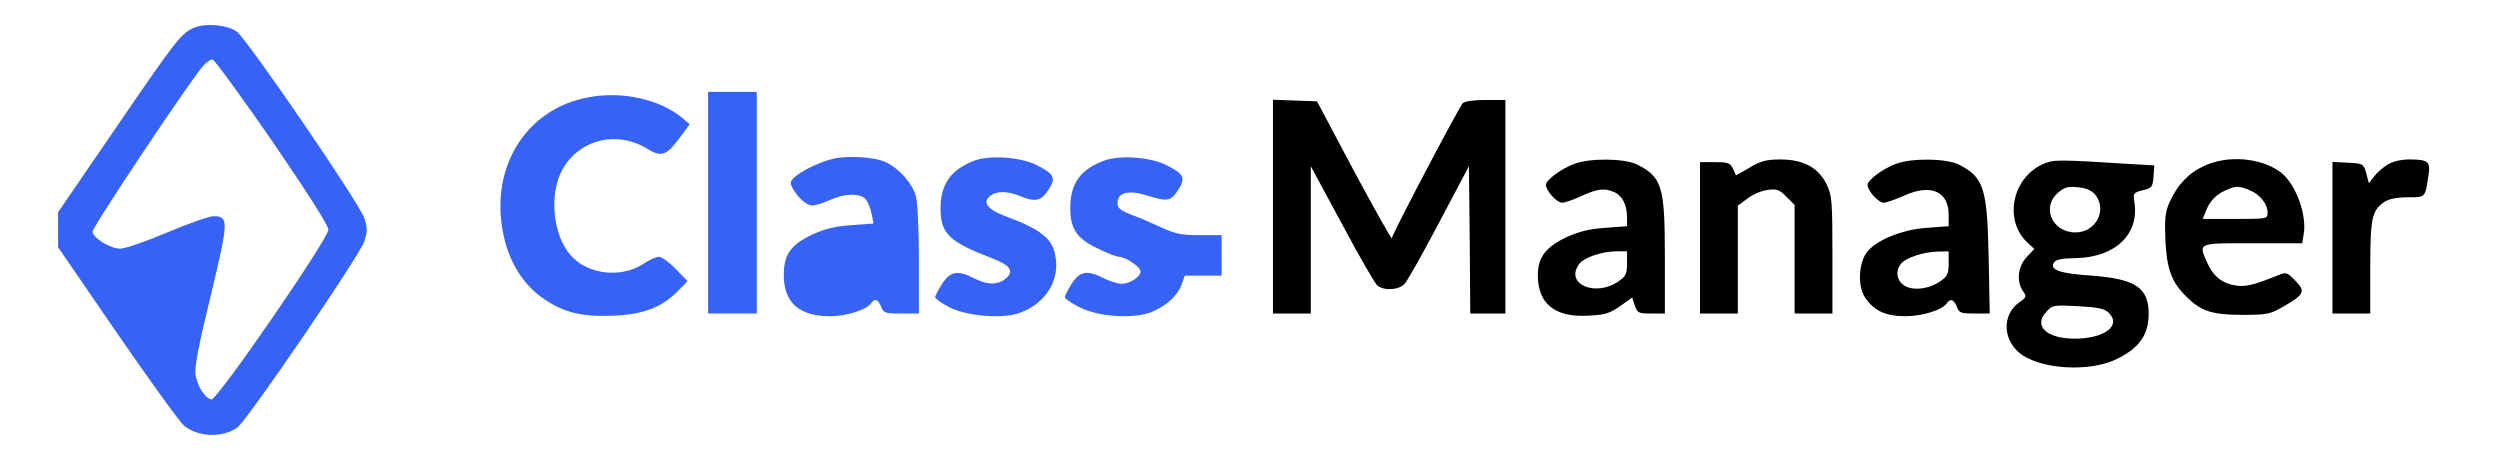
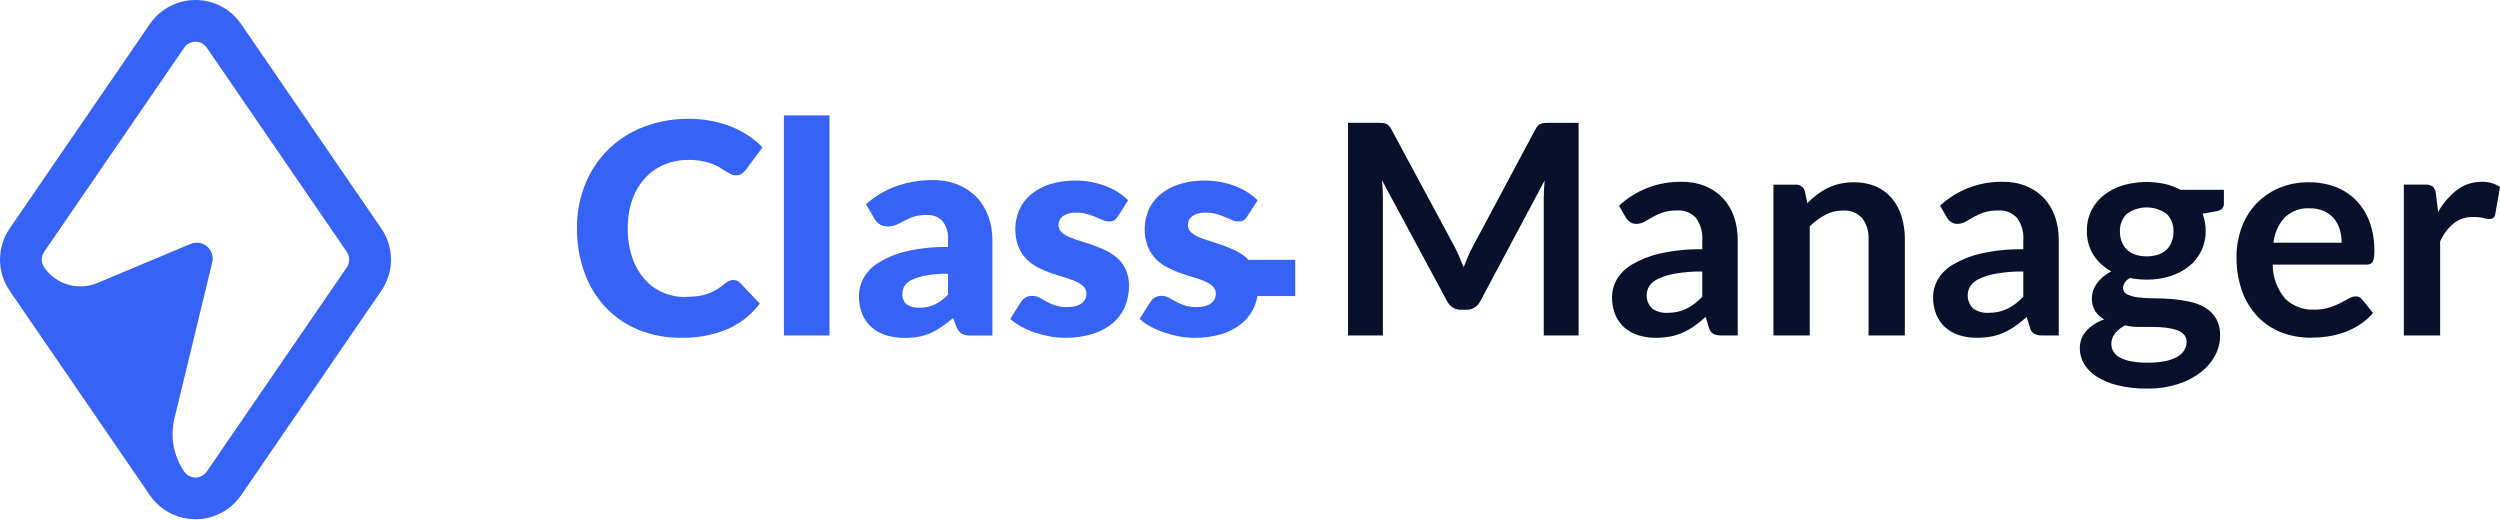
- <svg xmlns="http://www.w3.org/2000/svg" version="1.0" width="925pt" height="172pt" viewBox="0 0 925 172" preserveAspectRatio="xMidYMid meet">
-   <g transform="translate(0,172) scale(0.1,-0.1)" fill="#000000" stroke="none">
-     <path d="M715 1616 c-46 -21 -66 -47 -291 -376 l-209 -305 0 -65 0 -65 217 -316 c120 -174 231 -328 248 -343 53 -44 142 -47 198 -8 37 27 452 635 470 689 12 37 12 49 0 86 -18 55 -434 663 -472 690 -36 26 -119 33 -161 13z m292 -418 c135 -198 208 -312 208 -328 -1 -35 -412 -632 -433 -628 -24 5 -53 51 -59 94 -3 27 13 113 57 291 66 276 67 293 10 293 -16 0 -93 -27 -171 -60 -78 -33 -156 -60 -174 -60 -36 0 -98 37 -103 62 -3 14 362 561 411 616 11 12 26 22 33 22 7 0 106 -136 221 -302z" fill="#3762F6" />
-     <path d="M2620 970 l0 -410 90 0 90 0 0 410 0 410 -90 0 -90 0 0 -410z" fill="#3762F6" />
-     <path d="M2172 1359 c-205 -40 -336 -220 -319 -440 11 -136 68 -245 164 -308 72 -48 139 -64 252 -59 111 4 181 31 241 93 l34 35 -44 45 c-24 25 -52 45 -62 45 -10 0 -37 -12 -59 -27 -81 -53 -205 -39 -267 32 -65 73 -81 220 -34 312 60 116 203 153 318 82 50 -31 69 -25 115 36 l41 55 -23 20 c-85 73 -229 105 -357 79z" fill="#3762F6" />
-     <path d="M4710 955 l0 -395 70 0 70 0 0 273 0 272 116 -215 c63 -118 122 -221 131 -227 26 -20 80 -16 100 7 10 10 68 113 128 227 l110 208 3 -272 2 -273 65 0 65 0 0 395 0 395 -74 0 c-47 0 -77 -5 -84 -12 -20 -26 -262 -486 -262 -499 0 -8 -62 103 -139 246 l-138 260 -82 3 -81 3 0 -396z" />
-     <path d="M3085 1133 c-42 -9 -101 -36 -133 -59 -28 -22 -31 -28 -21 -47 20 -38 52 -67 75 -67 12 0 41 9 65 20 55 25 111 26 132 3 8 -10 18 -34 22 -54 l7 -36 -81 -6 c-61 -4 -97 -13 -146 -35 -80 -38 -105 -74 -105 -150 0 -102 57 -152 172 -152 62 0 137 25 152 49 12 18 26 13 36 -14 9 -23 14 -25 75 -25 l65 0 0 198 c0 108 -5 214 -11 235 -13 49 -63 105 -114 128 -38 18 -138 24 -190 12z" fill="#3762F6" />
-     <path d="M3606 1126 c-87 -33 -126 -87 -126 -176 0 -95 30 -124 194 -187 65 -25 79 -47 47 -74 -30 -24 -67 -24 -116 1 -61 31 -88 27 -119 -20 -14 -22 -26 -44 -26 -50 0 -5 24 -22 53 -37 62 -32 190 -43 253 -23 93 30 151 111 141 198 -8 77 -47 110 -192 164 -64 25 -82 51 -49 75 24 17 63 16 107 -2 57 -24 79 -19 106 22 29 45 22 59 -43 92 -60 30 -172 38 -230 17z" fill="#3762F6" />
-     <path d="M4086 1126 c-89 -33 -126 -85 -126 -176 0 -78 25 -114 103 -150 34 -17 69 -30 77 -30 24 0 80 -38 80 -54 0 -20 -39 -46 -70 -46 -14 0 -43 9 -65 20 -62 32 -90 27 -120 -20 -14 -22 -25 -44 -25 -50 0 -5 24 -22 53 -36 62 -33 181 -44 251 -24 56 16 111 61 127 105 l13 35 68 0 68 0 0 75 0 75 -81 0 c-69 0 -91 5 -143 29 -33 15 -83 37 -111 47 -41 16 -50 24 -50 44 0 38 41 48 108 27 76 -24 89 -22 116 20 29 45 22 59 -43 92 -60 30 -172 38 -230 17z" fill="#3762F6" />
-     <path d="M5826 1114 c-48 -17 -106 -60 -106 -78 0 -22 40 -66 60 -66 10 0 42 11 72 25 59 27 85 30 121 14 30 -13 47 -48 47 -93 l0 -33 -80 -6 c-60 -4 -96 -13 -145 -35 -76 -36 -105 -75 -105 -140 0 -106 63 -157 186 -150 62 3 79 8 118 35 l45 32 10 -30 c9 -27 14 -29 60 -29 l51 0 0 210 c0 260 -10 294 -102 341 -46 23 -173 25 -232 3z m194 -368 c0 -38 -4 -48 -30 -66 -86 -61 -202 -11 -147 63 17 24 82 46 135 47 l42 0 0 -44z" />
-     <path d="M6474 1100 l-51 -29 -11 25 c-10 21 -18 24 -67 24 l-55 0 0 -280 0 -280 70 0 70 0 0 199 0 200 35 26 c19 15 52 29 74 32 35 5 44 2 71 -25 l30 -30 0 -201 0 -201 70 0 70 0 0 217 c0 200 -2 220 -21 260 -30 62 -86 93 -170 93 -52 0 -73 -5 -115 -30z" />
-     <path d="M7016 1114 c-48 -17 -106 -60 -106 -78 0 -22 40 -66 60 -66 9 0 43 12 75 26 98 45 165 17 165 -71 l0 -42 -81 -6 c-94 -6 -195 -49 -225 -95 -27 -41 -30 -120 -5 -160 33 -51 76 -72 151 -72 64 0 139 24 154 49 12 18 26 13 36 -14 9 -23 15 -25 66 -25 l56 0 -4 208 c-5 256 -18 296 -110 343 -46 23 -173 25 -232 3z m194 -368 c0 -38 -4 -48 -30 -66 -42 -30 -103 -37 -135 -16 -27 18 -33 52 -12 79 17 23 83 45 135 46 l42 1 0 -44z" />
-     <path d="M7578 1120 c-128 -40 -171 -210 -76 -298 l25 -23 -28 -30 c-33 -35 -39 -90 -14 -126 14 -20 13 -23 -14 -42 -62 -44 -62 -134 0 -186 74 -62 263 -74 364 -22 82 41 115 89 115 167 0 95 -49 128 -209 140 -119 8 -157 21 -142 47 7 13 26 17 82 18 146 3 236 89 216 209 -5 31 -3 33 31 42 34 8 37 12 40 51 l3 41 -103 6 c-219 14 -264 15 -290 6z m174 -120 c46 -57 3 -140 -73 -140 -86 0 -127 94 -64 147 24 21 36 24 74 20 30 -3 51 -12 63 -27z m51 -438 c47 -47 -17 -95 -126 -95 -105 0 -155 47 -105 100 22 24 26 25 117 20 75 -4 98 -9 114 -25z" />
-     <path d="M8155 1106 c-57 -26 -99 -70 -128 -135 -16 -36 -18 -60 -15 -140 5 -105 22 -154 77 -208 54 -54 95 -68 206 -68 93 0 104 2 154 31 77 44 83 56 43 96 -30 31 -33 32 -64 19 -88 -35 -116 -42 -151 -38 -53 7 -85 32 -108 80 -36 80 -42 77 165 77 l184 0 5 30 c15 72 -29 191 -85 233 -73 54 -196 64 -283 23z m169 -90 c39 -16 66 -51 66 -83 0 -23 -2 -23 -120 -23 l-120 0 11 27 c14 38 38 63 74 79 38 17 49 17 89 0z" />
-     <path d="M8834 1111 c-18 -11 -40 -31 -50 -44 l-19 -25 -10 37 c-10 35 -11 36 -68 39 l-57 3 0 -281 0 -280 70 0 70 0 0 170 c0 185 6 212 54 244 16 10 46 16 85 16 66 0 64 -2 76 79 9 53 0 61 -70 61 -32 0 -61 -7 -81 -19z" />
+ <svg xmlns="http://www.w3.org/2000/svg" width="216.197" height="44.903" viewBox="0 0 216.197 44.903">
+   <g id="Groupe_289" data-name="Groupe 289" transform="translate(-37 -15)">
+     <g id="Groupe_286" data-name="Groupe 286" transform="translate(37 15)">
+       <path id="Tracé_289" data-name="Tracé 289" d="M202.853,965.42A4.787,4.787,0,0,1,206.8,967.5l12.115,17.667a4.76,4.76,0,0,1,0,5.413L206.8,1008.245a4.788,4.788,0,0,1-7.893,0l-12.114-17.667a4.763,4.763,0,0,1,0-5.413L198.906,967.5A4.788,4.788,0,0,1,202.853,965.42Zm.973,4.118a1.18,1.18,0,0,0-1.946,0L189.766,987.2a1.183,1.183,0,0,0,0,1.337h0a3.8,3.8,0,0,0,4.6,1.355l8.063-3.379a1.379,1.379,0,0,1,1.874,1.6l-3.27,13.491a5.745,5.745,0,0,0,.846,4.6h0a1.18,1.18,0,0,0,1.946,0l12.115-17.667a1.182,1.182,0,0,0,0-1.334Z" transform="translate(-185.948 -965.42)" fill="#3762f6" />
+     </g>
+     <g id="Groupe_287" data-name="Groupe 287" transform="translate(86.892 24.978)">
+       <path id="Tracé_290" data-name="Tracé 290" d="M221.147,975.25a4.72,4.72,0,0,1,1.659-1.183,5.4,5.4,0,0,1,2.136-.413,5.888,5.888,0,0,1,1.176.1A5.252,5.252,0,0,1,227,974a3.814,3.814,0,0,1,.649.317c.181.115.35.221.5.318s.3.179.434.248a.963.963,0,0,0,.432.1.853.853,0,0,0,.533-.146,1.9,1.9,0,0,0,.332-.324l1.448-1.945a7.023,7.023,0,0,0-1.195-1,8.015,8.015,0,0,0-1.474-.775,9.526,9.526,0,0,0-1.723-.508,9.915,9.915,0,0,0-1.965-.186,10.69,10.69,0,0,0-3.929.7,8.988,8.988,0,0,0-3.058,1.958,8.89,8.89,0,0,0-1.99,2.994,9.952,9.952,0,0,0-.712,3.81,11.085,11.085,0,0,0,.623,3.769,8.724,8.724,0,0,0,1.787,3,8.17,8.17,0,0,0,2.835,1.983,9.489,9.489,0,0,0,3.782.719,9.806,9.806,0,0,0,3.986-.745,7.068,7.068,0,0,0,2.8-2.205l-1.7-1.791a.832.832,0,0,0-.6-.256.844.844,0,0,0-.368.083,1.473,1.473,0,0,0-.332.21,5.136,5.136,0,0,1-.756.552,4.189,4.189,0,0,1-.789.362,4.344,4.344,0,0,1-.9.2,9.187,9.187,0,0,1-1.069.059,4.657,4.657,0,0,1-1.906-.394,4.48,4.48,0,0,1-1.558-1.152,5.537,5.537,0,0,1-1.055-1.863,7.588,7.588,0,0,1-.388-2.529,7.293,7.293,0,0,1,.388-2.456A5.461,5.461,0,0,1,221.147,975.25Z" transform="translate(-215.279 -969.802)" fill="#3762f6" />
+       <rect id="Rectangle_631" data-name="Rectangle 631" width="3.942" height="19.034" transform="translate(17.901 0)" fill="#3762f6" />
+       <path id="Tracé_291" data-name="Tracé 291" d="M244.123,975.626a4.692,4.692,0,0,0-1.627-1.081,5.774,5.774,0,0,0-2.156-.386,9.3,9.3,0,0,0-3.123.516,8,8,0,0,0-2.649,1.569l.712,1.232a1.44,1.44,0,0,0,.45.49,1.181,1.181,0,0,0,.693.2,1.869,1.869,0,0,0,.789-.151c.221-.1.447-.217.68-.343a5.093,5.093,0,0,1,.794-.343,3.594,3.594,0,0,1,1.144-.151,1.743,1.743,0,0,1,1.355.518,2.46,2.46,0,0,1,.477,1.687v.566a14.474,14.474,0,0,0-3.75.407,7.852,7.852,0,0,0-2.364,1.015,3.563,3.563,0,0,0-1.234,1.347,3.3,3.3,0,0,0-.356,1.44,4.156,4.156,0,0,0,.279,1.576,3.075,3.075,0,0,0,.8,1.142,3.431,3.431,0,0,0,1.252.695,5.388,5.388,0,0,0,1.641.236,6.433,6.433,0,0,0,1.226-.108,4.677,4.677,0,0,0,1.043-.332,6.081,6.081,0,0,0,.947-.541q.456-.317.953-.738l.281.726a1.178,1.178,0,0,0,.475.636,1.851,1.851,0,0,0,.846.153H245.5v-8.24a5.934,5.934,0,0,0-.356-2.085A4.76,4.76,0,0,0,244.123,975.626Zm-2.461,8.437a4.063,4.063,0,0,1-1.157.864,3.11,3.11,0,0,1-1.334.268,1.785,1.785,0,0,1-1.081-.277,1.112,1.112,0,0,1-.369-.954,1.266,1.266,0,0,1,.172-.642,1.487,1.487,0,0,1,.616-.526,4.671,4.671,0,0,1,1.208-.382,10.045,10.045,0,0,1,1.945-.156Z" transform="translate(-209.57 -968.564)" fill="#3762f6" />
+       <path id="Tracé_292" data-name="Tracé 292" d="M253.307,980.955a4.19,4.19,0,0,0-.978-.674,9.984,9.984,0,0,0-1.119-.478c-.381-.136-.756-.258-1.119-.368a8.932,8.932,0,0,1-.981-.35,2.375,2.375,0,0,1-.692-.426.8.8,0,0,1-.261-.61.922.922,0,0,1,.4-.8,1.957,1.957,0,0,1,1.15-.286,3.194,3.194,0,0,1,.927.122,6.794,6.794,0,0,1,.732.26c.215.094.415.18.6.26a1.375,1.375,0,0,0,.559.121.873.873,0,0,0,.44-.1,1.04,1.04,0,0,0,.324-.345l.889-1.387a5.233,5.233,0,0,0-.851-.679,5.948,5.948,0,0,0-1.069-.541,6.971,6.971,0,0,0-1.251-.356,7.468,7.468,0,0,0-1.38-.127,7.075,7.075,0,0,0-2.289.335,4.8,4.8,0,0,0-1.627.91,3.69,3.69,0,0,0-.973,1.329,4.327,4.327,0,0,0-.059,3.135,3.443,3.443,0,0,0,.7,1.074,3.913,3.913,0,0,0,.986.725,9.311,9.311,0,0,0,1.124.488q.574.2,1.127.363a8.614,8.614,0,0,1,.986.343,2.37,2.37,0,0,1,.7.439.854.854,0,0,1,.266.649,1.009,1.009,0,0,1-.368.787,1.359,1.359,0,0,1-.508.261,2.759,2.759,0,0,1-.776.1,3.2,3.2,0,0,1-1.075-.153,5.074,5.074,0,0,1-.744-.329c-.212-.12-.409-.23-.591-.332a1.232,1.232,0,0,0-.618-.154,1.091,1.091,0,0,0-.6.147,1.3,1.3,0,0,0-.393.4l-.918,1.448a5.1,5.1,0,0,0,.918.644,6.989,6.989,0,0,0,1.162.514,9.375,9.375,0,0,0,1.3.344,7.231,7.231,0,0,0,1.346.128,7.85,7.85,0,0,0,2.385-.33,5,5,0,0,0,1.74-.93,3.828,3.828,0,0,0,1.064-1.423,4.538,4.538,0,0,0,.354-1.807,3.3,3.3,0,0,0-.26-1.372A3,3,0,0,0,253.307,980.955Z" transform="translate(-206.505 -968.552)" fill="#3762f6" />
+       <path id="Tracé_293" data-name="Tracé 293" d="M261.877,980.955a4.19,4.19,0,0,0-.978-.674,9.9,9.9,0,0,0-1.12-.478c-.381-.136-.756-.258-1.119-.368a8.809,8.809,0,0,1-.979-.35,2.366,2.366,0,0,1-.693-.426.8.8,0,0,1-.26-.61.921.921,0,0,1,.4-.8,1.96,1.96,0,0,1,1.15-.286,3.182,3.182,0,0,1,.927.122,6.793,6.793,0,0,1,.732.26c.215.094.417.18.6.26a1.366,1.366,0,0,0,.559.121.864.864,0,0,0,.439-.1,1.028,1.028,0,0,0,.324-.345l.889-1.387a5.174,5.174,0,0,0-.851-.679,5.892,5.892,0,0,0-1.068-.541,7.017,7.017,0,0,0-1.252-.356,7.444,7.444,0,0,0-1.379-.127,7.07,7.07,0,0,0-2.289.335,4.8,4.8,0,0,0-1.628.91,3.689,3.689,0,0,0-.973,1.329,4.318,4.318,0,0,0-.057,3.135,3.421,3.421,0,0,0,.7,1.074,3.884,3.884,0,0,0,.984.725,9.327,9.327,0,0,0,1.125.488q.572.2,1.127.363a8.581,8.581,0,0,1,.984.343,2.35,2.35,0,0,1,.7.439.855.855,0,0,1,.268.649,1.016,1.016,0,0,1-.37.787,1.357,1.357,0,0,1-.508.261,2.759,2.759,0,0,1-.776.1,3.182,3.182,0,0,1-1.073-.153,5.03,5.03,0,0,1-.746-.329c-.212-.12-.409-.23-.591-.332a1.227,1.227,0,0,0-.616-.154,1.088,1.088,0,0,0-.6.147,1.285,1.285,0,0,0-.394.4l-.917,1.448a5.046,5.046,0,0,0,.917.644,7.039,7.039,0,0,0,1.162.514,9.423,9.423,0,0,0,1.3.344,7.234,7.234,0,0,0,1.347.128,7.842,7.842,0,0,0,2.384-.33,5.008,5.008,0,0,0,1.742-.93,3.839,3.839,0,0,0,1.063-1.423,4.275,4.275,0,0,0,.272-.926H266v-3.138H261.94C261.915,981.019,261.9,980.98,261.877,980.955Z" transform="translate(-203.886 -968.552)" fill="#3762f6" />
+       <path id="Tracé_294" data-name="Tracé 294" d="M283.317,970.383a.993.993,0,0,0-.3.064.624.624,0,0,0-.242.164,1.519,1.519,0,0,0-.21.306L277.125,981.1q-.217.407-.407.853t-.368.9c-.12-.3-.24-.591-.363-.884s-.257-.573-.4-.845l-5.493-10.21a1.228,1.228,0,0,0-.217-.306.676.676,0,0,0-.248-.164.985.985,0,0,0-.3-.064c-.111-.009-.243-.014-.394-.014h-2.582v18.387h3.015V976.88c0-.23-.005-.478-.018-.743s-.037-.541-.071-.821l5.633,10.463a1.453,1.453,0,0,0,.495.553,1.284,1.284,0,0,0,.713.2h.47a1.278,1.278,0,0,0,.713-.2,1.441,1.441,0,0,0,.495-.553l5.557-10.426c-.026.272-.043.539-.056.8s-.02.5-.02.724v11.876h3.013V970.369h-2.581C283.558,970.369,283.426,970.374,283.317,970.383Z" transform="translate(-199.669 -969.722)" fill="#08102b" />
+       <path id="Tracé_295" data-name="Tracé 295" d="M293.434,975.692a4.324,4.324,0,0,0-1.518-1.042,5.258,5.258,0,0,0-2.041-.376,7.759,7.759,0,0,0-5.43,2.062l.573,1a1.278,1.278,0,0,0,.37.406.9.9,0,0,0,.546.167,1.406,1.406,0,0,0,.7-.179c.212-.118.443-.252.692-.4a4.972,4.972,0,0,1,.884-.4,3.924,3.924,0,0,1,1.272-.178,2.022,2.022,0,0,1,1.609.633,2.914,2.914,0,0,1,.553,1.954v.769a15.37,15.37,0,0,0-3.726.383,8.257,8.257,0,0,0-2.4.963,3.66,3.66,0,0,0-1.29,1.3,3.053,3.053,0,0,0-.388,1.461,3.928,3.928,0,0,0,.281,1.545,3.067,3.067,0,0,0,.781,1.11,3.285,3.285,0,0,0,1.2.668,4.989,4.989,0,0,0,1.525.224,6.463,6.463,0,0,0,1.273-.116,4.869,4.869,0,0,0,1.078-.344,5.589,5.589,0,0,0,.986-.565,10.459,10.459,0,0,0,.973-.781l.281.927a.858.858,0,0,0,.381.541,1.526,1.526,0,0,0,.7.134h1.41v-8.24a6.109,6.109,0,0,0-.324-2.034A4.47,4.47,0,0,0,293.434,975.692Zm-1.791,8.523a6.118,6.118,0,0,1-.682.606,3.981,3.981,0,0,1-.7.432,3.408,3.408,0,0,1-.769.264,4.215,4.215,0,0,1-.891.087,2.123,2.123,0,0,1-1.278-.358,1.574,1.574,0,0,1-.253-1.973,1.9,1.9,0,0,1,.794-.628,6,6,0,0,1,1.481-.441,12.778,12.778,0,0,1,2.3-.174Z" transform="translate(-194.326 -968.528)" fill="#08102b" />
+       <path id="Tracé_296" data-name="Tracé 296" d="M304.768,975.683a3.737,3.737,0,0,0-1.379-1.016,4.651,4.651,0,0,0-1.893-.364,5.49,5.49,0,0,0-1.221.129,4.732,4.732,0,0,0-1.05.368,5.768,5.768,0,0,0-.928.572,7.23,7.23,0,0,0-.833.738l-.215-1.032a.77.77,0,0,0-.8-.57h-1.919v13.046h3.14v-9.436a5.466,5.466,0,0,1,1.347-1,3.262,3.262,0,0,1,1.526-.37,2.049,2.049,0,0,1,1.659.655,2.783,2.783,0,0,1,.554,1.849v8.3h3.14v-8.3a6.658,6.658,0,0,0-.286-2A4.475,4.475,0,0,0,304.768,975.683Z" transform="translate(-191.058 -968.519)" fill="#08102b" />
+       <path id="Tracé_297" data-name="Tracé 297" d="M314.7,975.692a4.336,4.336,0,0,0-1.518-1.042,5.265,5.265,0,0,0-2.042-.376,7.762,7.762,0,0,0-5.43,2.062l.573,1a1.276,1.276,0,0,0,.37.406.9.9,0,0,0,.546.167,1.407,1.407,0,0,0,.7-.179c.211-.118.443-.252.692-.4a4.988,4.988,0,0,1,.885-.4,3.915,3.915,0,0,1,1.27-.178,2.027,2.027,0,0,1,1.61.633,2.921,2.921,0,0,1,.552,1.954v.769a15.376,15.376,0,0,0-3.726.383,8.248,8.248,0,0,0-2.4.963,3.664,3.664,0,0,0-1.291,1.3,3.052,3.052,0,0,0-.386,1.461,3.93,3.93,0,0,0,.279,1.545,3.056,3.056,0,0,0,.782,1.11,3.275,3.275,0,0,0,1.2.668,4.974,4.974,0,0,0,1.524.224,6.453,6.453,0,0,0,1.273-.116,4.879,4.879,0,0,0,1.08-.344,5.634,5.634,0,0,0,.984-.565,10.467,10.467,0,0,0,.973-.781l.281.927a.858.858,0,0,0,.381.541,1.526,1.526,0,0,0,.7.134h1.41v-8.24a6.109,6.109,0,0,0-.322-2.034A4.511,4.511,0,0,0,314.7,975.692Zm-1.793,8.523a5.908,5.908,0,0,1-.682.606,3.978,3.978,0,0,1-.7.432,3.421,3.421,0,0,1-.77.264,4.21,4.21,0,0,1-.889.087,2.127,2.127,0,0,1-1.28-.358,1.572,1.572,0,0,1-.252-1.973,1.89,1.89,0,0,1,.794-.628,6,6,0,0,1,1.481-.441,12.761,12.761,0,0,1,2.3-.174Z" transform="translate(-187.826 -968.528)" fill="#08102b" />
+       <path id="Tracé_298" data-name="Tracé 298" d="M322.185,974.456a7.388,7.388,0,0,0-3.644.12,4.982,4.982,0,0,0-1.64.846,3.937,3.937,0,0,0-1.081,1.334,3.887,3.887,0,0,0-.386,1.75A3.8,3.8,0,0,0,316,980.59a4.109,4.109,0,0,0,1.556,1.426,3.6,3.6,0,0,0-.749.49,3.111,3.111,0,0,0-.529.578,2.488,2.488,0,0,0-.311.616,1.983,1.983,0,0,0-.1.6,2.067,2.067,0,0,0,.292,1.157,2.12,2.12,0,0,0,.776.71,3.832,3.832,0,0,0-1.551.993,2.208,2.208,0,0,0-.56,1.538,2.586,2.586,0,0,0,.355,1.3,3.283,3.283,0,0,0,1.075,1.1,5.982,5.982,0,0,0,1.812.762,10.222,10.222,0,0,0,2.581.289,8.456,8.456,0,0,0,2.671-.39,6.442,6.442,0,0,0,1.975-1.026,4.552,4.552,0,0,0,1.234-1.454,3.608,3.608,0,0,0,.426-1.684,2.9,2.9,0,0,0-.36-1.524,2.708,2.708,0,0,0-.956-.939,4.455,4.455,0,0,0-1.341-.5,12.2,12.2,0,0,0-1.539-.225c-.524-.04-1.038-.063-1.538-.063a10.059,10.059,0,0,1-1.34-.078,2.92,2.92,0,0,1-.956-.261.616.616,0,0,1-.362-.582,1.031,1.031,0,0,1,.61-.834,7.255,7.255,0,0,0,1.438.141,6.665,6.665,0,0,0,2.029-.3,5.032,5.032,0,0,0,1.615-.846,3.953,3.953,0,0,0,1.067-1.329,3.882,3.882,0,0,0,.388-1.748,4.111,4.111,0,0,0-.07-.775,4.054,4.054,0,0,0-.2-.7l1.17-.215a.907.907,0,0,0,.521-.23.642.642,0,0,0,.154-.457v-1.17h-3.752A5.38,5.38,0,0,0,322.185,974.456Zm-3.46,12.226a5.253,5.253,0,0,0,1.216.14h1.221a9.246,9.246,0,0,1,1.119.064,4.641,4.641,0,0,1,.92.2,1.513,1.513,0,0,1,.624.384.9.9,0,0,1,.23.636,1.425,1.425,0,0,1-.192.719,1.6,1.6,0,0,1-.6.572,3.583,3.583,0,0,1-1.048.377,7.279,7.279,0,0,1-1.513.136,7.385,7.385,0,0,1-1.462-.121,3.273,3.273,0,0,1-.973-.336,1.446,1.446,0,0,1-.547-.516,1.275,1.275,0,0,1-.171-.641,1.432,1.432,0,0,1,.324-.923A2.838,2.838,0,0,1,318.726,986.682Zm4.05-7.236a1.791,1.791,0,0,1-.431.674,2.02,2.02,0,0,1-.721.44,3.306,3.306,0,0,1-2.026,0,1.961,1.961,0,0,1-.725-.445,1.866,1.866,0,0,1-.432-.682,2.416,2.416,0,0,1-.148-.851,2.046,2.046,0,0,1,.58-1.531,2.941,2.941,0,0,1,3.472,0,2.051,2.051,0,0,1,.578,1.531A2.448,2.448,0,0,1,322.776,979.447Z" transform="translate(-184.855 -968.525)" fill="#08102b" />
+       <path id="Tracé_299" data-name="Tracé 299" d="M335.528,975.849a4.981,4.981,0,0,0-1.786-1.151,6.335,6.335,0,0,0-2.269-.394,6.483,6.483,0,0,0-2.626.51,5.836,5.836,0,0,0-1.972,1.38,6.052,6.052,0,0,0-1.24,2.046,7.248,7.248,0,0,0-.432,2.512,8.465,8.465,0,0,0,.5,3.019,6.2,6.2,0,0,0,1.36,2.187,5.677,5.677,0,0,0,2.034,1.336,6.971,6.971,0,0,0,2.53.45,10.079,10.079,0,0,0,1.418-.1,7.346,7.346,0,0,0,1.436-.349,6.525,6.525,0,0,0,1.354-.662,5.188,5.188,0,0,0,1.17-1.024l-.915-1.144a.741.741,0,0,0-.242-.215.681.681,0,0,0-.332-.078,1.2,1.2,0,0,0-.6.18c-.209.119-.449.249-.726.393a6.067,6.067,0,0,1-.965.394,4.27,4.27,0,0,1-1.316.178,3.365,3.365,0,0,1-2.492-.94,4.5,4.5,0,0,1-1.081-2.951h8.062a.951.951,0,0,0,.355-.056.461.461,0,0,0,.223-.192.963.963,0,0,0,.115-.368,4.846,4.846,0,0,0,.03-.591,7.006,7.006,0,0,0-.419-2.509A5.234,5.234,0,0,0,335.528,975.849Zm-7.133,3.682a3.825,3.825,0,0,1,.992-2.2,2.9,2.9,0,0,1,2.148-.776,2.946,2.946,0,0,1,1.221.235,2.4,2.4,0,0,1,.866.641,2.654,2.654,0,0,1,.508.948,3.9,3.9,0,0,1,.164,1.152Z" transform="translate(-181.683 -968.519)" fill="#08102b" />
+       <path id="Tracé_300" data-name="Tracé 300" d="M343,974.274a3.45,3.45,0,0,0-2.11.7,6.214,6.214,0,0,0-1.64,1.908l-.191-1.576a1.033,1.033,0,0,0-.255-.611,1,1,0,0,0-.675-.178h-1.844v13.046h3.14v-8.126a4.194,4.194,0,0,1,1.183-1.582,2.676,2.676,0,0,1,1.68-.541,3.59,3.59,0,0,1,.876.089,2.119,2.119,0,0,0,.521.09.564.564,0,0,0,.343-.1.485.485,0,0,0,.164-.325l.409-2.351A2.723,2.723,0,0,0,343,974.274Z" transform="translate(-178.296 -968.528)" fill="#08102b" />
+     </g>
  </g>
</svg>
